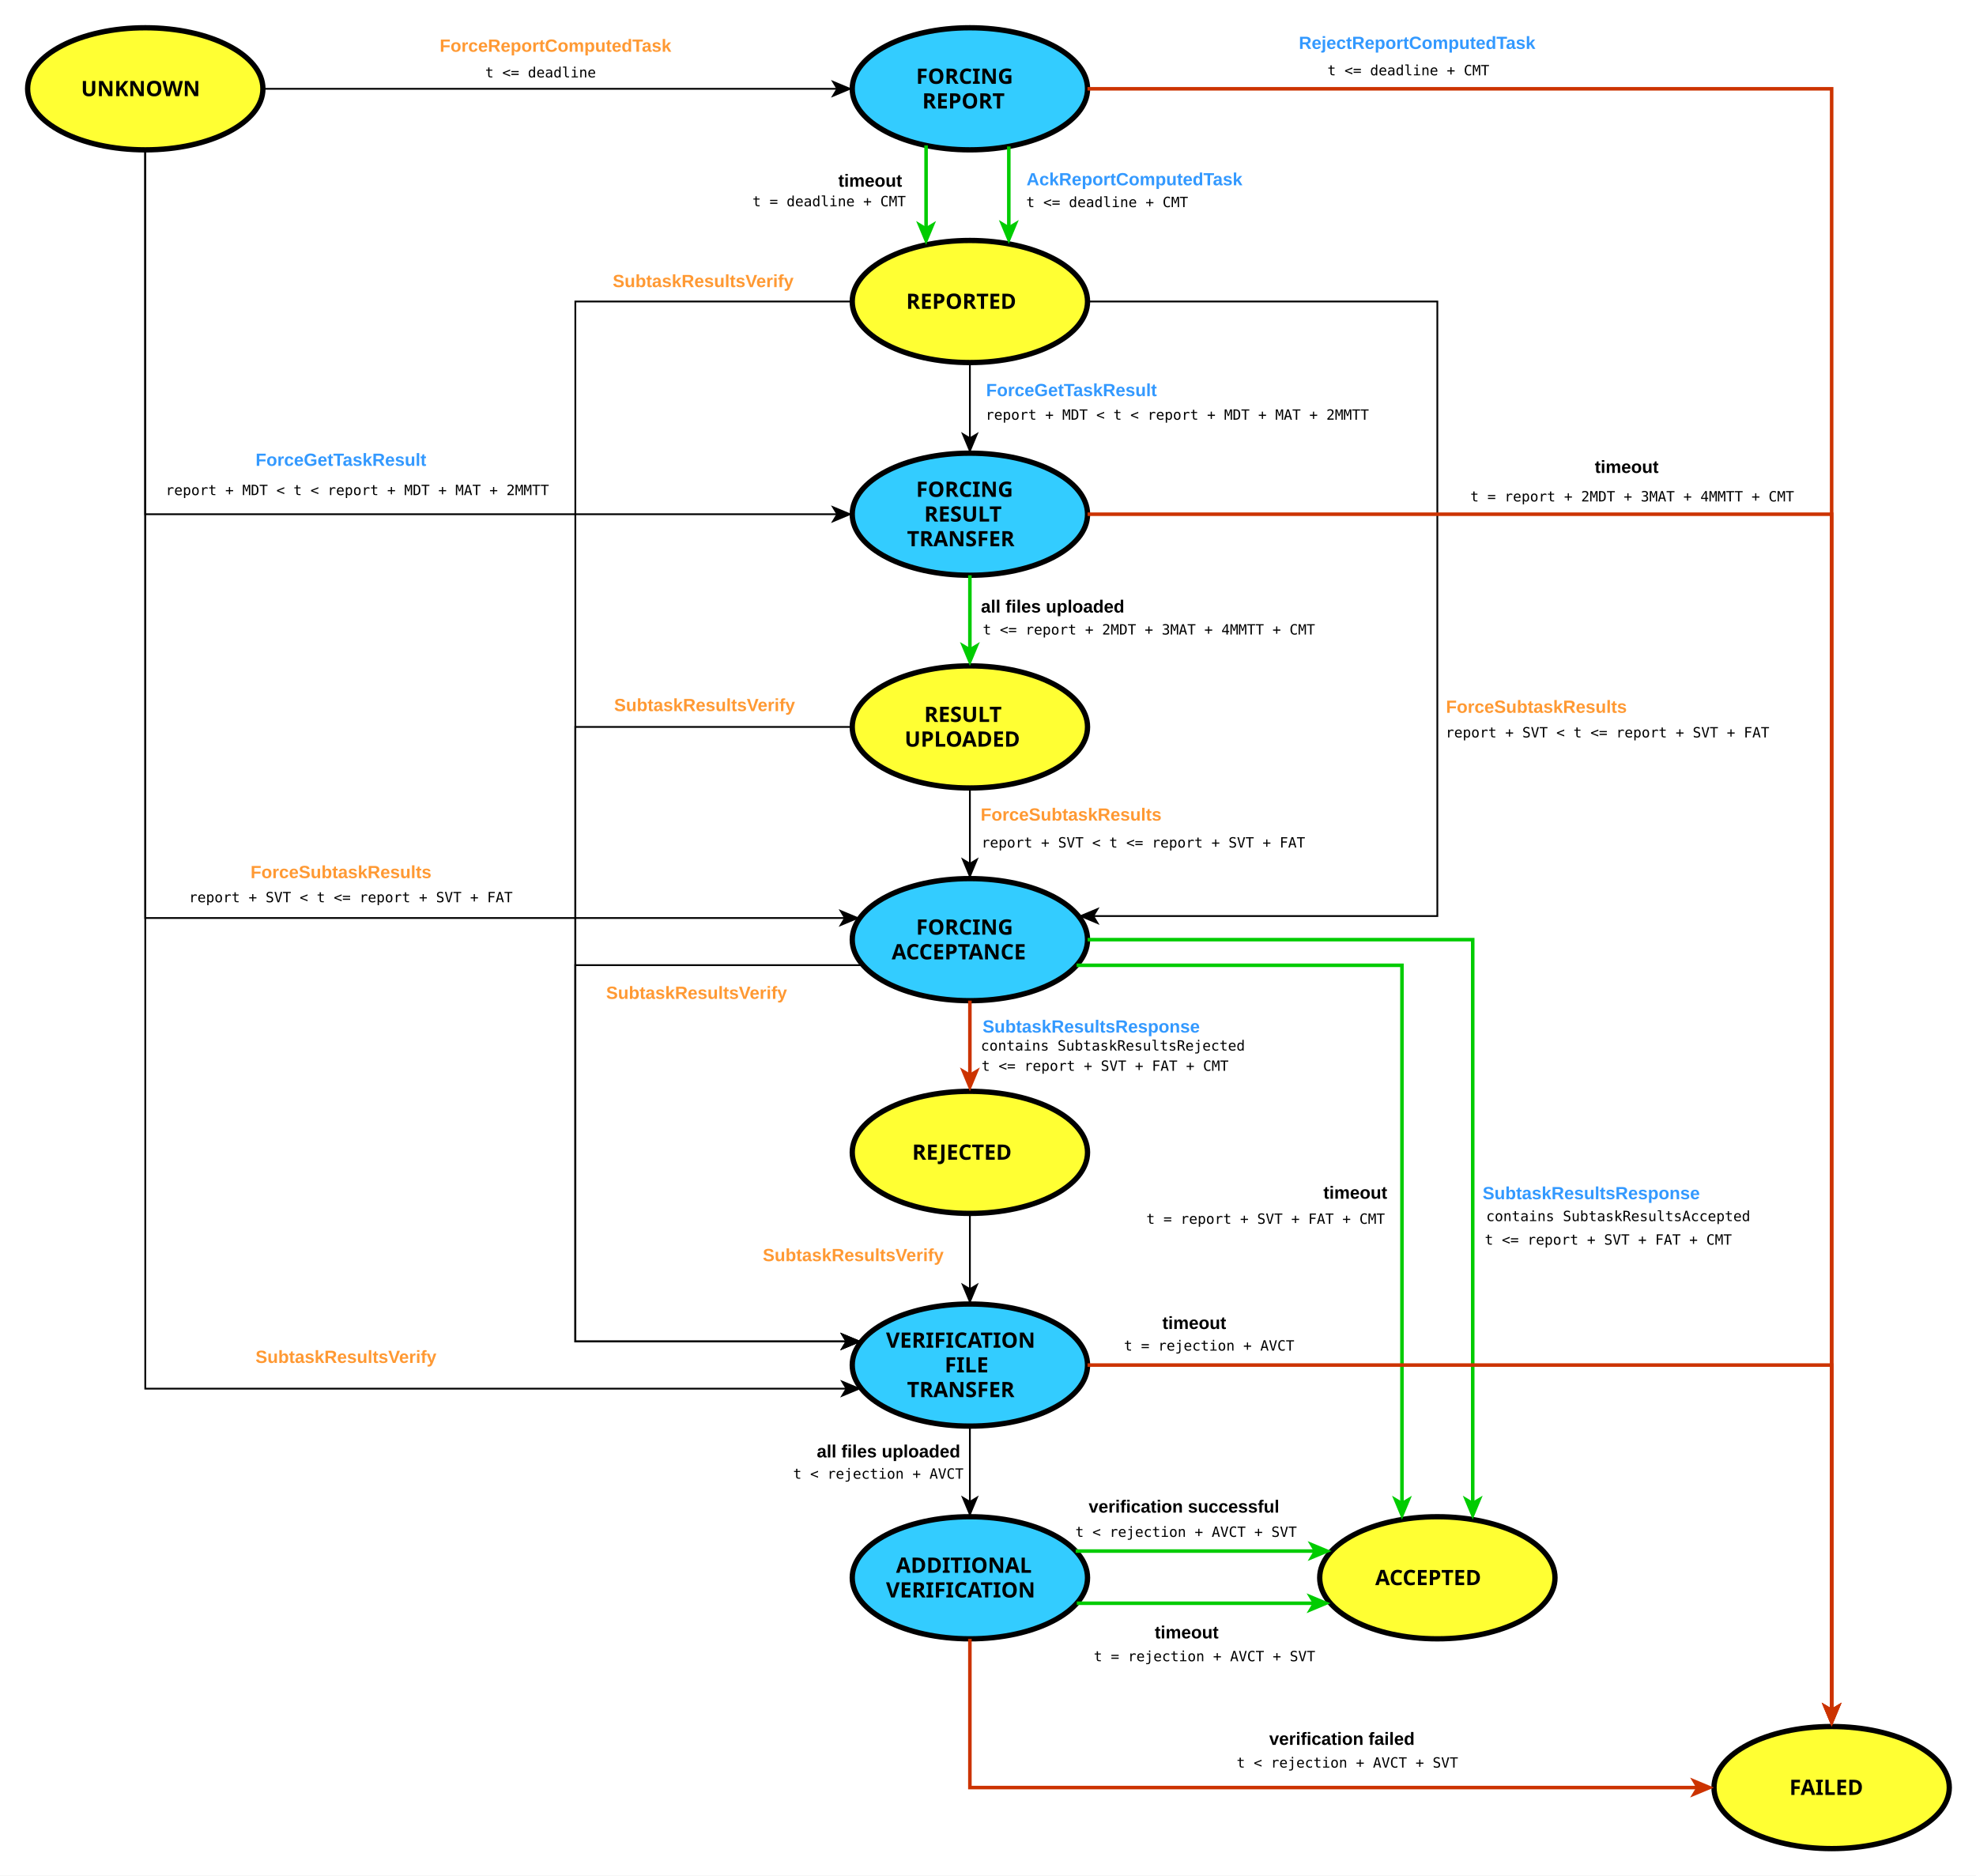
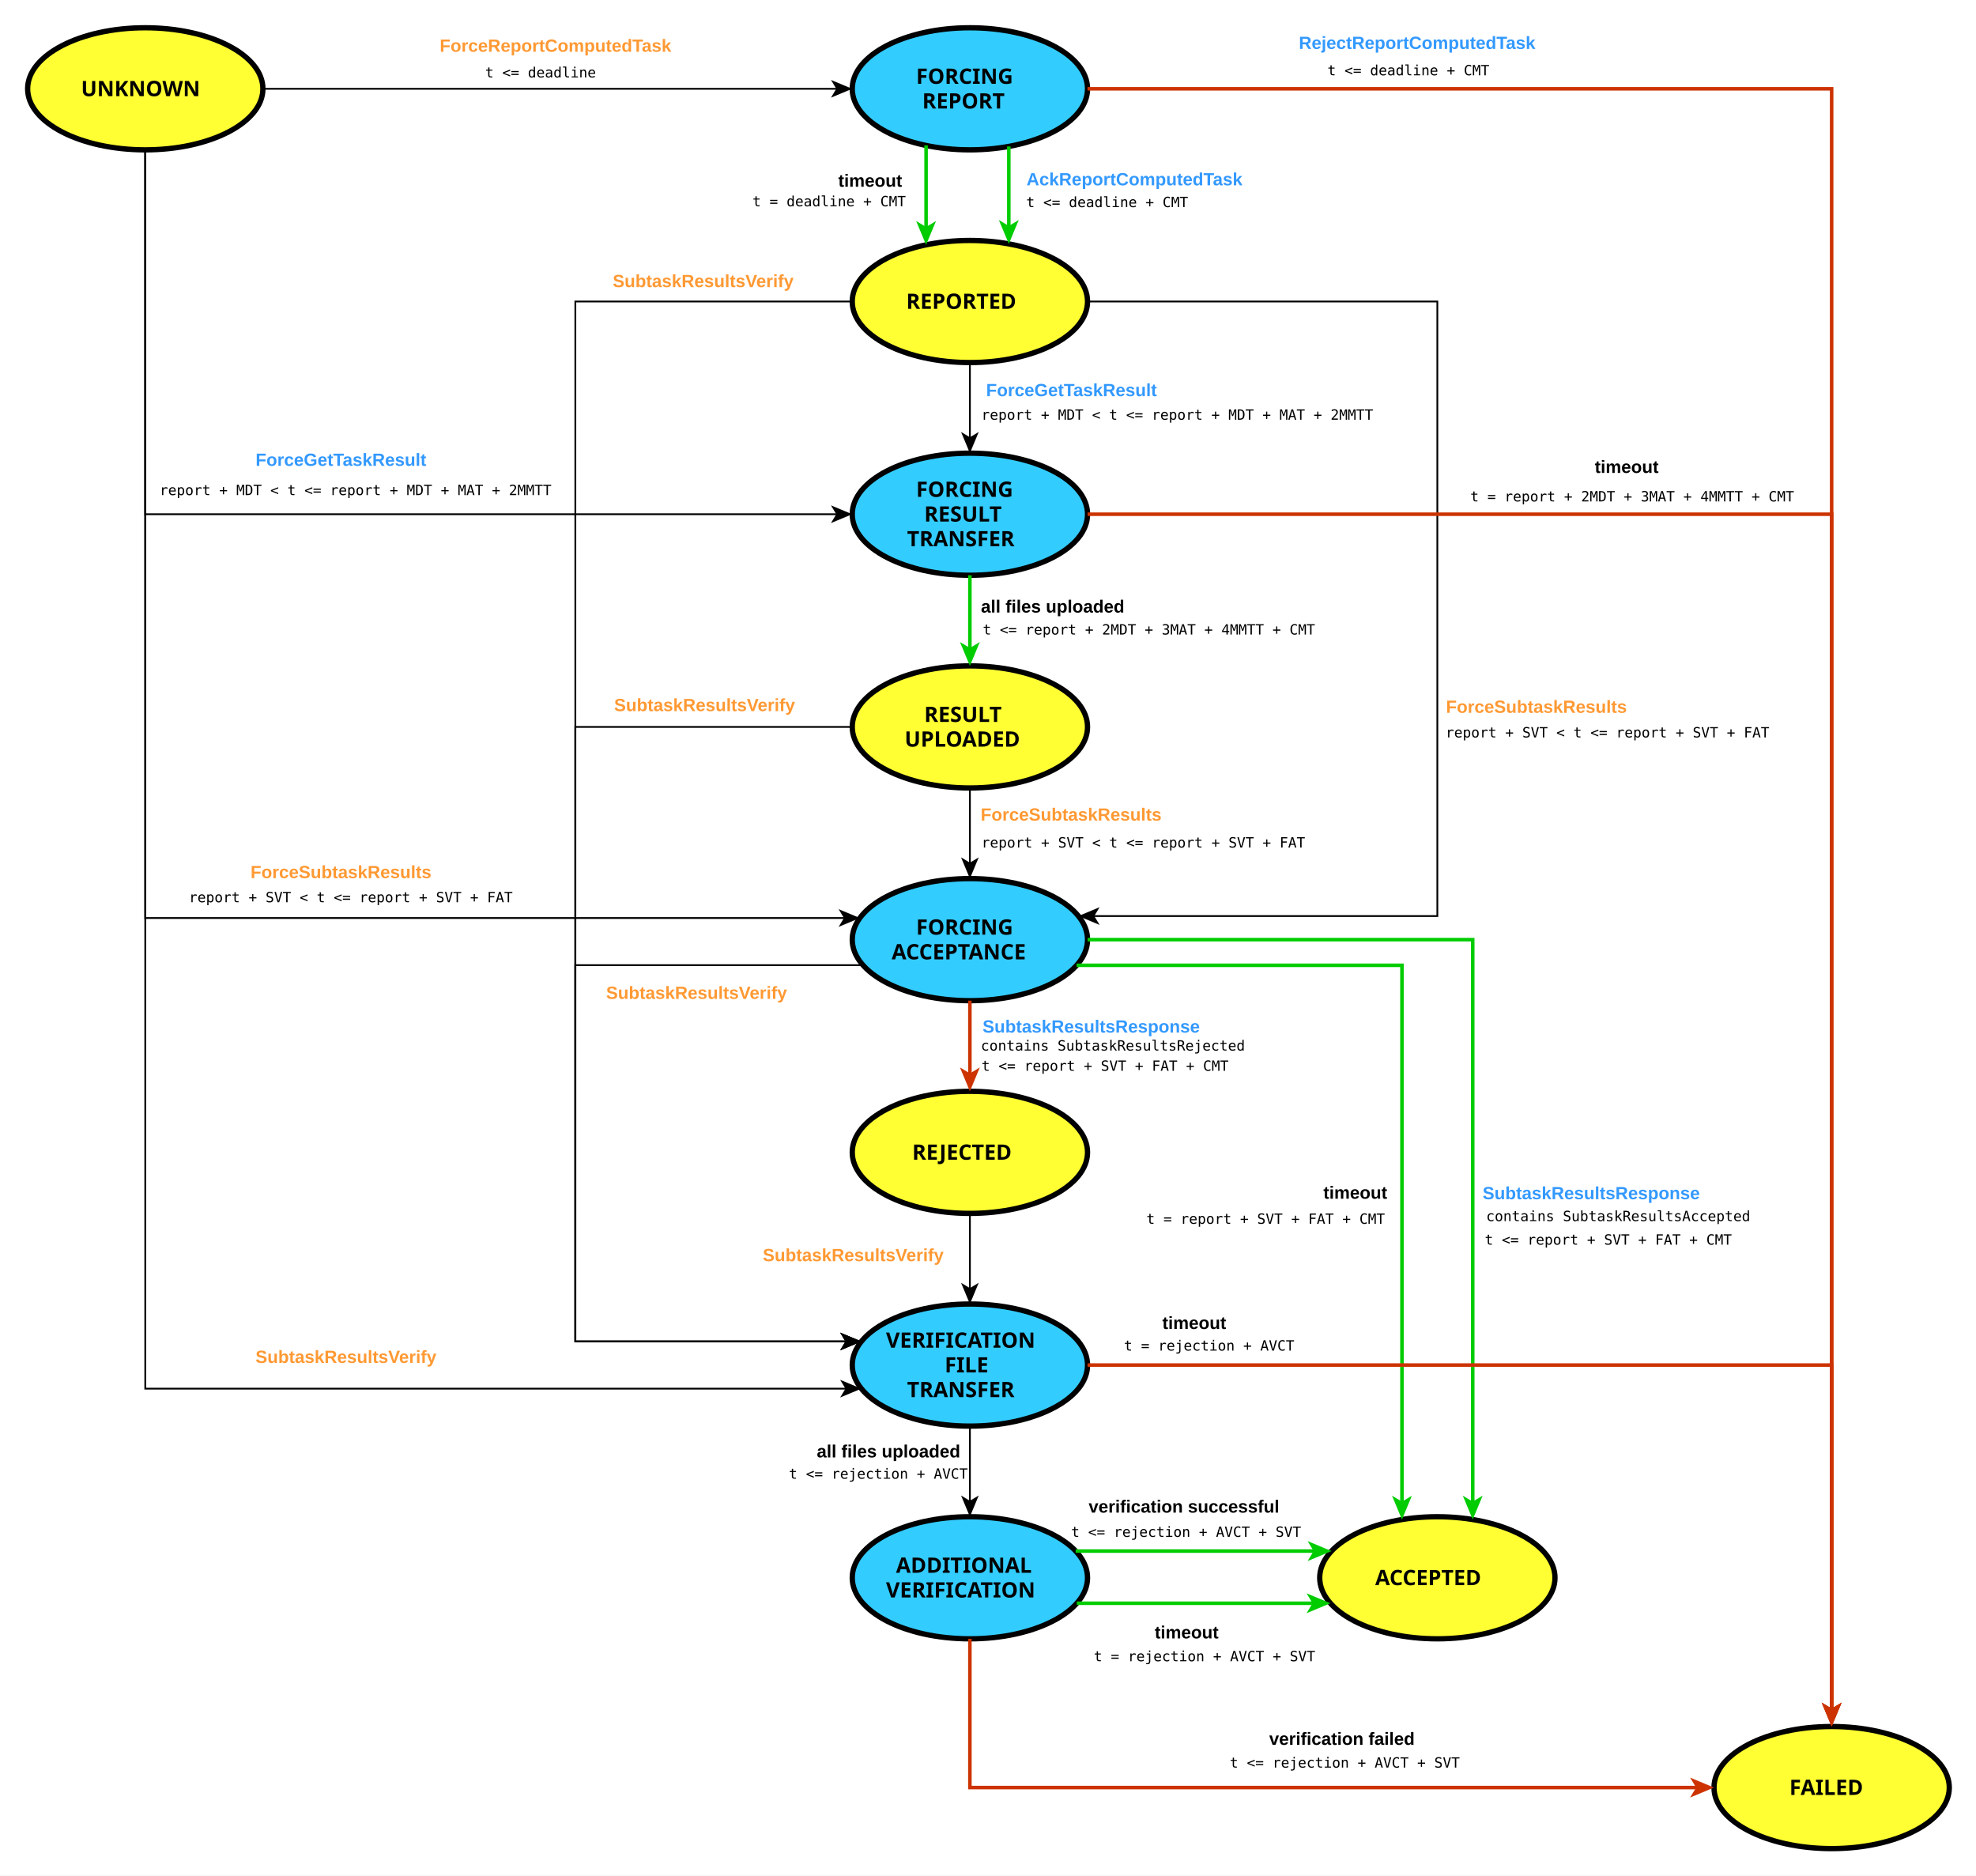
<svg xmlns="http://www.w3.org/2000/svg" fill-opacity="1" color-rendering="auto" color-interpolation="auto" text-rendering="auto" stroke="black" stroke-linecap="square" width="1117" stroke-miterlimit="10" shape-rendering="auto" stroke-opacity="1" fill="black" stroke-dasharray="none" font-weight="normal" stroke-width="1" height="1060" font-family="'Dialog'" font-style="normal" stroke-linejoin="miter" font-size="12px" stroke-dashoffset="0" image-rendering="auto">
  <defs id="genericDefs" />
  <g>
    <defs id="defs1">
      <clipPath clipPathUnits="userSpaceOnUse" id="clipPath1">
        <path d="M0 0 L1117 0 L1117 1060 L0 1060 L0 0 Z" />
      </clipPath>
      <clipPath clipPathUnits="userSpaceOnUse" id="clipPath2">
        <path d="M-449 398 L668 398 L668 1458 L-449 1458 L-449 398 Z" />
      </clipPath>
    </defs>
    <g fill="white" text-rendering="geometricPrecision" shape-rendering="geometricPrecision" transform="translate(449,-398)" stroke="white">
      <rect x="-449" width="1117" height="1060" y="398" clip-path="url(#clipPath2)" stroke="none" />
    </g>
    <g fill="rgb(255,255,51)" text-rendering="geometricPrecision" shape-rendering="geometricPrecision" transform="matrix(1,0,0,1,449,-398)" stroke="rgb(255,255,51)">
      <ellipse rx="66.5" ry="34.5" clip-path="url(#clipPath2)" cx="-366.883" cy="448.186" stroke="none" />
    </g>
    <g text-rendering="geometricPrecision" stroke-miterlimit="1.45" stroke-width="3" shape-rendering="geometricPrecision" transform="matrix(1,0,0,1,449,-398)" stroke-linecap="butt">
      <ellipse rx="66.5" fill="none" ry="34.5" clip-path="url(#clipPath2)" cx="-366.883" cy="448.186" />
      <text x="-403.188" y="452.341" clip-path="url(#clipPath2)" font-family="sans-serif" stroke="none" font-weight="bold" stroke-width="1" xml:space="preserve">UNKNOWN</text>
    </g>
    <g fill="rgb(51,204,255)" text-rendering="geometricPrecision" shape-rendering="geometricPrecision" transform="matrix(1,0,0,1,449,-398)" stroke="rgb(51,204,255)">
      <ellipse rx="66.5" ry="34.5" clip-path="url(#clipPath2)" cx="99.264" cy="448.186" stroke="none" />
    </g>
    <g text-rendering="geometricPrecision" stroke-miterlimit="1.45" stroke-width="3" shape-rendering="geometricPrecision" transform="matrix(1,0,0,1,449,-398)" stroke-linecap="butt">
      <ellipse rx="66.5" fill="none" ry="34.5" clip-path="url(#clipPath2)" cx="99.264" cy="448.186" />
      <text x="68.863" y="445.356" clip-path="url(#clipPath2)" font-family="sans-serif" stroke="none" font-weight="bold" stroke-width="1" xml:space="preserve">FORCING</text>
      <text x="72.335" y="459.325" clip-path="url(#clipPath2)" font-family="sans-serif" stroke="none" font-weight="bold" stroke-width="1" xml:space="preserve">REPORT</text>
    </g>
    <g fill="rgb(255,255,51)" text-rendering="geometricPrecision" shape-rendering="geometricPrecision" transform="matrix(1,0,0,1,449,-398)" stroke="rgb(255,255,51)">
      <ellipse rx="66.5" ry="34.5" clip-path="url(#clipPath2)" cx="99.264" cy="568.404" stroke="none" />
    </g>
    <g text-rendering="geometricPrecision" stroke-miterlimit="1.45" stroke-width="3" shape-rendering="geometricPrecision" transform="matrix(1,0,0,1,449,-398)" stroke-linecap="butt">
      <ellipse rx="66.5" fill="none" ry="34.5" clip-path="url(#clipPath2)" cx="99.264" cy="568.404" />
      <text x="63.256" y="572.558" clip-path="url(#clipPath2)" font-family="sans-serif" stroke="none" font-weight="bold" stroke-width="1" xml:space="preserve">REPORTED</text>
    </g>
    <g fill="rgb(51,204,255)" text-rendering="geometricPrecision" shape-rendering="geometricPrecision" transform="matrix(1,0,0,1,449,-398)" stroke="rgb(51,204,255)">
      <ellipse rx="66.5" ry="34.5" clip-path="url(#clipPath2)" cx="99.264" cy="688.621" stroke="none" />
    </g>
    <g text-rendering="geometricPrecision" stroke-miterlimit="1.45" stroke-width="3" shape-rendering="geometricPrecision" transform="matrix(1,0,0,1,449,-398)" stroke-linecap="butt">
      <ellipse rx="66.5" fill="none" ry="34.5" clip-path="url(#clipPath2)" cx="99.264" cy="688.621" />
      <text x="68.863" y="678.807" clip-path="url(#clipPath2)" font-family="sans-serif" stroke="none" font-weight="bold" stroke-width="1" xml:space="preserve">FORCING</text>
      <text x="73.436" y="692.775" clip-path="url(#clipPath2)" font-family="sans-serif" stroke="none" font-weight="bold" stroke-width="1" xml:space="preserve">RESULT</text>
      <text x="63.748" y="706.744" clip-path="url(#clipPath2)" font-family="sans-serif" stroke="none" font-weight="bold" stroke-width="1" xml:space="preserve">TRANSFER</text>
    </g>
    <g fill="rgb(255,255,51)" text-rendering="geometricPrecision" shape-rendering="geometricPrecision" transform="matrix(1,0,0,1,449,-398)" stroke="rgb(255,255,51)">
      <ellipse rx="66.5" ry="34.5" clip-path="url(#clipPath2)" cx="99.264" cy="808.839" stroke="none" />
    </g>
    <g text-rendering="geometricPrecision" stroke-miterlimit="1.45" stroke-width="3" shape-rendering="geometricPrecision" transform="matrix(1,0,0,1,449,-398)" stroke-linecap="butt">
      <ellipse rx="66.5" fill="none" ry="34.5" clip-path="url(#clipPath2)" cx="99.264" cy="808.839" />
      <text x="73.436" y="806.009" clip-path="url(#clipPath2)" font-family="sans-serif" stroke="none" font-weight="bold" stroke-width="1" xml:space="preserve">RESULT</text>
      <text x="62.368" y="819.977" clip-path="url(#clipPath2)" font-family="sans-serif" stroke="none" font-weight="bold" stroke-width="1" xml:space="preserve">UPLOADED</text>
    </g>
    <g fill="rgb(51,204,255)" text-rendering="geometricPrecision" shape-rendering="geometricPrecision" transform="matrix(1,0,0,1,449,-398)" stroke="rgb(51,204,255)">
      <ellipse rx="66.5" ry="34.5" clip-path="url(#clipPath2)" cx="99.264" cy="929.056" stroke="none" />
    </g>
    <g text-rendering="geometricPrecision" stroke-miterlimit="1.45" stroke-width="3" shape-rendering="geometricPrecision" transform="matrix(1,0,0,1,449,-398)" stroke-linecap="butt">
      <ellipse rx="66.5" fill="none" ry="34.5" clip-path="url(#clipPath2)" cx="99.264" cy="929.056" />
      <text x="68.863" y="926.226" clip-path="url(#clipPath2)" font-family="sans-serif" stroke="none" font-weight="bold" stroke-width="1" xml:space="preserve">FORCING</text>
      <text x="55.059" y="940.195" clip-path="url(#clipPath2)" font-family="sans-serif" stroke="none" font-weight="bold" stroke-width="1" xml:space="preserve">ACCEPTANCE</text>
    </g>
    <g fill="rgb(255,255,51)" text-rendering="geometricPrecision" shape-rendering="geometricPrecision" transform="matrix(1,0,0,1,449,-398)" stroke="rgb(255,255,51)">
      <ellipse rx="66.5" ry="34.5" clip-path="url(#clipPath2)" cx="363.505" cy="1289.709" stroke="none" />
    </g>
    <g text-rendering="geometricPrecision" stroke-miterlimit="1.45" stroke-width="3" shape-rendering="geometricPrecision" transform="matrix(1,0,0,1,449,-398)" stroke-linecap="butt">
      <ellipse rx="66.5" fill="none" ry="34.5" clip-path="url(#clipPath2)" cx="363.505" cy="1289.709" />
      <text x="328.386" y="1293.863" clip-path="url(#clipPath2)" font-family="sans-serif" stroke="none" font-weight="bold" stroke-width="1" xml:space="preserve">ACCEPTED</text>
    </g>
    <g fill="rgb(255,255,51)" text-rendering="geometricPrecision" shape-rendering="geometricPrecision" transform="matrix(1,0,0,1,449,-398)" stroke="rgb(255,255,51)">
      <ellipse rx="66.5" ry="34.5" clip-path="url(#clipPath2)" cx="99.264" cy="1049.274" stroke="none" />
    </g>
    <g text-rendering="geometricPrecision" stroke-miterlimit="1.45" stroke-width="3" shape-rendering="geometricPrecision" transform="matrix(1,0,0,1,449,-398)" stroke-linecap="butt">
      <ellipse rx="66.5" fill="none" ry="34.5" clip-path="url(#clipPath2)" cx="99.264" cy="1049.274" />
      <text x="66.639" y="1053.428" clip-path="url(#clipPath2)" font-family="sans-serif" stroke="none" font-weight="bold" stroke-width="1" xml:space="preserve">REJECTED</text>
    </g>
    <g fill="rgb(51,204,255)" text-rendering="geometricPrecision" shape-rendering="geometricPrecision" transform="matrix(1,0,0,1,449,-398)" stroke="rgb(51,204,255)">
      <ellipse rx="66.5" ry="34.5" clip-path="url(#clipPath2)" cx="99.264" cy="1169.491" stroke="none" />
    </g>
    <g text-rendering="geometricPrecision" stroke-miterlimit="1.45" stroke-width="3" shape-rendering="geometricPrecision" transform="matrix(1,0,0,1,449,-398)" stroke-linecap="butt">
      <ellipse rx="66.5" fill="none" ry="34.5" clip-path="url(#clipPath2)" cx="99.264" cy="1169.491" />
      <text x="51.845" y="1159.677" clip-path="url(#clipPath2)" font-family="sans-serif" stroke="none" font-weight="bold" stroke-width="1" xml:space="preserve">VERIFICATION</text>
      <text x="85.012" y="1173.645" clip-path="url(#clipPath2)" font-family="sans-serif" stroke="none" font-weight="bold" stroke-width="1" xml:space="preserve">FILE</text>
      <text x="63.748" y="1187.614" clip-path="url(#clipPath2)" font-family="sans-serif" stroke="none" font-weight="bold" stroke-width="1" xml:space="preserve">TRANSFER</text>
    </g>
    <g fill="rgb(255,255,51)" text-rendering="geometricPrecision" shape-rendering="geometricPrecision" transform="matrix(1,0,0,1,449,-398)" stroke="rgb(255,255,51)">
      <ellipse rx="66.5" ry="34.5" clip-path="url(#clipPath2)" cx="586.402" cy="1408.274" stroke="none" />
    </g>
    <g text-rendering="geometricPrecision" stroke-miterlimit="1.45" stroke-width="3" shape-rendering="geometricPrecision" transform="matrix(1,0,0,1,449,-398)" stroke-linecap="butt">
      <ellipse rx="66.5" fill="none" ry="34.5" clip-path="url(#clipPath2)" cx="586.402" cy="1408.274" />
      <text x="562.525" y="1412.429" clip-path="url(#clipPath2)" font-family="sans-serif" stroke="none" font-weight="bold" stroke-width="1" xml:space="preserve">FAILED</text>
    </g>
    <g fill="rgb(51,204,255)" text-rendering="geometricPrecision" shape-rendering="geometricPrecision" transform="matrix(1,0,0,1,449,-398)" stroke="rgb(51,204,255)">
      <ellipse rx="66.5" ry="34.5" clip-path="url(#clipPath2)" cx="99.264" cy="1289.709" stroke="none" />
    </g>
    <g text-rendering="geometricPrecision" stroke-miterlimit="1.45" stroke-width="3" shape-rendering="geometricPrecision" transform="matrix(1,0,0,1,449,-398)" stroke-linecap="butt">
      <ellipse rx="66.5" fill="none" ry="34.5" clip-path="url(#clipPath2)" cx="99.264" cy="1289.709" />
      <text x="57.514" y="1286.879" clip-path="url(#clipPath2)" font-family="sans-serif" stroke="none" font-weight="bold" stroke-width="1" xml:space="preserve">ADDITIONAL</text>
      <text x="51.845" y="1300.847" clip-path="url(#clipPath2)" font-family="sans-serif" stroke="none" font-weight="bold" stroke-width="1" xml:space="preserve">VERIFICATION</text>
      <path fill="none" d="M-300.399 448.186 L24.733 448.186" stroke-width="1" clip-path="url(#clipPath2)" />
      <path d="M32.733 448.186 L20.733 443.186 L23.733 448.186 L20.733 453.186 Z" stroke-width="1" clip-path="url(#clipPath2)" stroke="none" />
    </g>
    <g stroke-linecap="butt" font-size="10px" transform="matrix(1,0,0,1,449,-398)" fill="rgb(255,153,51)" text-rendering="geometricPrecision" font-family="'Arial'" shape-rendering="geometricPrecision" stroke="rgb(255,153,51)" font-weight="bold" stroke-miterlimit="1.45">
      <text x="-200.452" xml:space="preserve" y="427.253" clip-path="url(#clipPath2)" stroke="none">ForceReportComputedTask</text>
    </g>
    <g font-size="8px" stroke-linecap="butt" transform="matrix(1,0,0,1,449,-398)" text-rendering="geometricPrecision" font-family="monospace" shape-rendering="geometricPrecision" stroke-miterlimit="1.45">
      <text x="-174.716" xml:space="preserve" y="441.756" clip-path="url(#clipPath2)" stroke="none">t &lt;= deadline</text>
    </g>
    <g stroke-linecap="butt" transform="matrix(1,0,0,1,449,-398)" fill="rgb(0,204,0)" text-rendering="geometricPrecision" shape-rendering="geometricPrecision" stroke="rgb(0,204,0)" stroke-width="2" stroke-miterlimit="1.45">
      <path fill="none" d="M121.264 480.772 L121.264 526.834" clip-path="url(#clipPath2)" />
      <path d="M121.264 535.834 L126.889 522.334 L121.264 525.709 L115.639 522.334 Z" clip-path="url(#clipPath2)" stroke="none" />
    </g>
    <g stroke-linecap="butt" font-size="10px" transform="matrix(1,0,0,1,449,-398)" fill="rgb(51,153,255)" text-rendering="geometricPrecision" font-family="'Arial'" shape-rendering="geometricPrecision" stroke="rgb(51,153,255)" font-weight="bold" stroke-miterlimit="1.45">
      <text x="131.266" xml:space="preserve" y="502.739" clip-path="url(#clipPath2)" stroke="none">AckReportComputedTask</text>
    </g>
    <g font-size="8px" stroke-linecap="butt" transform="matrix(1,0,0,1,449,-398)" text-rendering="geometricPrecision" font-family="monospace" shape-rendering="geometricPrecision" stroke-miterlimit="1.45">
      <text x="131.109" xml:space="preserve" y="515.064" clip-path="url(#clipPath2)" stroke="none">t &lt;= deadline + CMT</text>
    </g>
    <g stroke-linecap="butt" transform="matrix(1,0,0,1,449,-398)" fill="rgb(0,204,0)" text-rendering="geometricPrecision" shape-rendering="geometricPrecision" stroke="rgb(0,204,0)" stroke-width="2" stroke-miterlimit="1.45">
      <path fill="none" d="M74.5 480.175 L74.5 527.395" clip-path="url(#clipPath2)" />
      <path d="M74.5 536.395 L80.125 522.895 L74.5 526.27 L68.875 522.895 Z" clip-path="url(#clipPath2)" stroke="none" />
    </g>
    <g font-size="10px" stroke-linecap="butt" transform="matrix(1,0,0,1,449,-398)" text-rendering="geometricPrecision" font-family="'Arial'" shape-rendering="geometricPrecision" font-weight="bold" stroke-miterlimit="1.45">
      <text x="24.846" xml:space="preserve" y="503.539" clip-path="url(#clipPath2)" stroke="none">timeout</text>
      <text x="-23.648" font-size="8px" y="514.584" clip-path="url(#clipPath2)" font-family="monospace" stroke="none" font-weight="normal" xml:space="preserve">t = deadline + CMT</text>
      <path fill="none" d="M-366.883 482.683 L-366.883 688.621 L24.729 688.621" clip-path="url(#clipPath2)" />
      <path d="M32.729 688.621 L20.729 683.621 L23.729 688.621 L20.729 693.621 Z" stroke="none" clip-path="url(#clipPath2)" />
      <text fill="rgb(51,153,255)" x="-304.532" xml:space="preserve" y="661.288" clip-path="url(#clipPath2)" stroke="none">ForceGetTaskResult</text>
-       <text x="-355.383" font-size="8px" y="677.815" clip-path="url(#clipPath2)" font-family="monospace" stroke="none" font-weight="normal" xml:space="preserve">report + MDT &lt; t &lt; report + MDT + MAT + 2MMTT</text>
+       <text x="-358.807" font-size="8px" y="677.815" clip-path="url(#clipPath2)" font-family="monospace" stroke="none" font-weight="normal" xml:space="preserve">report + MDT &lt; t &lt;= report + MDT + MAT + 2MMTT</text>
      <path fill="none" d="M99.264 602.904 L99.264 646.121" clip-path="url(#clipPath2)" />
      <path d="M99.264 654.121 L104.264 642.121 L99.264 645.121 L94.264 642.121 Z" stroke="none" clip-path="url(#clipPath2)" />
      <text fill="rgb(51,153,255)" x="108.437" xml:space="preserve" y="621.898" clip-path="url(#clipPath2)" stroke="none">ForceGetTaskResult</text>
-       <text x="108.095" font-size="8px" y="635.21" clip-path="url(#clipPath2)" font-family="monospace" stroke="none" font-weight="normal" xml:space="preserve">report + MDT &lt; t &lt; report + MDT + MAT + 2MMTT</text>
+       <text x="105.687" font-size="8px" y="635.21" clip-path="url(#clipPath2)" font-family="monospace" stroke="none" font-weight="normal" xml:space="preserve">report + MDT &lt; t &lt;= report + MDT + MAT + 2MMTT</text>
    </g>
    <g stroke-linecap="butt" transform="matrix(1,0,0,1,449,-398)" fill="rgb(0,204,0)" text-rendering="geometricPrecision" shape-rendering="geometricPrecision" stroke="rgb(0,204,0)" stroke-width="2" stroke-miterlimit="1.45">
      <path fill="none" d="M99.264 723.121 L99.264 765.339" clip-path="url(#clipPath2)" />
      <path d="M99.264 774.339 L104.889 760.839 L99.264 764.214 L93.639 760.839 Z" clip-path="url(#clipPath2)" stroke="none" />
    </g>
    <g font-size="10px" stroke-linecap="butt" transform="matrix(1,0,0,1,449,-398)" text-rendering="geometricPrecision" font-family="'Arial'" shape-rendering="geometricPrecision" font-weight="bold" stroke-miterlimit="1.45">
      <text x="105.501" xml:space="preserve" y="744.197" clip-path="url(#clipPath2)" stroke="none">all files uploaded</text>
      <text x="106.545" font-size="8px" y="756.619" clip-path="url(#clipPath2)" font-family="monospace" stroke="none" font-weight="normal" xml:space="preserve">t &lt;= report + 2MDT + 3MAT + 4MMTT + CMT</text>
      <path fill="none" d="M-366.883 482.685 L-366.883 916.833 L29.065 916.833" clip-path="url(#clipPath2)" />
      <path d="M37.065 916.833 L25.065 911.833 L28.065 916.833 L25.065 921.833 Z" stroke="none" clip-path="url(#clipPath2)" />
      <text fill="rgb(255,153,51)" x="-307.379" xml:space="preserve" y="894.3" clip-path="url(#clipPath2)" stroke="none">ForceSubtaskResults</text>
      <text x="-342.228" font-size="8px" y="907.922" clip-path="url(#clipPath2)" font-family="monospace" stroke="none" font-weight="normal" xml:space="preserve">report + SVT &lt; t &lt;= report + SVT + FAT</text>
      <path fill="none" d="M165.77 568.404 L363.505 568.404 L363.505 915.722 L168.583 915.722" clip-path="url(#clipPath2)" />
      <path d="M160.583 915.722 L172.583 920.722 L169.583 915.722 L172.583 910.722 Z" stroke="none" clip-path="url(#clipPath2)" />
      <text fill="rgb(255,153,51)" x="368.377" xml:space="preserve" y="800.87" clip-path="url(#clipPath2)" stroke="none">ForceSubtaskResults</text>
      <text x="368.158" font-size="8px" y="814.773" clip-path="url(#clipPath2)" font-family="monospace" stroke="none" font-weight="normal" xml:space="preserve">report + SVT &lt; t &lt;= report + SVT + FAT</text>
      <path fill="none" d="M99.264 843.353 L99.264 886.556" clip-path="url(#clipPath2)" />
      <path d="M99.264 894.556 L104.264 882.556 L99.264 885.556 L94.264 882.556 Z" stroke="none" clip-path="url(#clipPath2)" />
      <text fill="rgb(255,153,51)" x="105.337" xml:space="preserve" y="861.791" clip-path="url(#clipPath2)" stroke="none">ForceSubtaskResults</text>
      <text x="105.753" font-size="8px" y="876.999" clip-path="url(#clipPath2)" font-family="monospace" stroke="none" font-weight="normal" xml:space="preserve">report + SVT &lt; t &lt;= report + SVT + FAT</text>
    </g>
    <g stroke-linecap="butt" transform="matrix(1,0,0,1,449,-398)" fill="rgb(0,204,0)" text-rendering="geometricPrecision" shape-rendering="geometricPrecision" stroke="rgb(0,204,0)" stroke-width="2" stroke-miterlimit="1.45">
      <path fill="none" d="M165.802 929.056 L383.505 929.056 L383.505 1247.793" clip-path="url(#clipPath2)" />
      <path d="M383.505 1256.793 L389.13 1243.293 L383.505 1246.668 L377.88 1243.293 Z" clip-path="url(#clipPath2)" stroke="none" />
    </g>
    <g stroke-linecap="butt" font-size="10px" transform="matrix(1,0,0,1,449,-398)" fill="rgb(51,153,255)" text-rendering="geometricPrecision" font-family="'Arial'" shape-rendering="geometricPrecision" stroke="rgb(51,153,255)" font-weight="bold" stroke-miterlimit="1.45">
      <text x="389.09" xml:space="preserve" y="1075.769" clip-path="url(#clipPath2)" stroke="none">SubtaskResultsResponse</text>
    </g>
    <g font-size="8px" stroke-linecap="butt" transform="matrix(1,0,0,1,449,-398)" text-rendering="geometricPrecision" font-family="monospace" shape-rendering="geometricPrecision" stroke-miterlimit="1.45">
      <text x="390.31" xml:space="preserve" y="1101.438" clip-path="url(#clipPath2)" stroke="none">t &lt;= report + SVT + FAT + CMT</text>
      <text x="391.105" xml:space="preserve" y="1088.132" clip-path="url(#clipPath2)" stroke="none">contains SubtaskResultsAccepted</text>
    </g>
    <g stroke-linecap="butt" transform="matrix(1,0,0,1,449,-398)" fill="rgb(0,204,0)" text-rendering="geometricPrecision" shape-rendering="geometricPrecision" stroke="rgb(0,204,0)" stroke-width="2" stroke-miterlimit="1.45">
      <path fill="none" d="M159.579 943.555 L343.505 943.555 L343.505 1247.821" clip-path="url(#clipPath2)" />
      <path d="M343.505 1256.821 L349.13 1243.321 L343.505 1246.696 L337.88 1243.321 Z" clip-path="url(#clipPath2)" stroke="none" />
    </g>
    <g font-size="10px" stroke-linecap="butt" transform="matrix(1,0,0,1,449,-398)" text-rendering="geometricPrecision" font-family="'Arial'" shape-rendering="geometricPrecision" font-weight="bold" stroke-miterlimit="1.45">
      <text x="299.075" xml:space="preserve" y="1075.473" clip-path="url(#clipPath2)" stroke="none">timeout</text>
      <text x="199.02" font-size="8px" y="1089.656" clip-path="url(#clipPath2)" font-family="monospace" stroke="none" font-weight="normal" xml:space="preserve">t = report + SVT + FAT + CMT</text>
    </g>
    <g stroke-linecap="butt" transform="matrix(1,0,0,1,449,-398)" fill="rgb(204,51,0)" text-rendering="geometricPrecision" shape-rendering="geometricPrecision" stroke="rgb(204,51,0)" stroke-width="2" stroke-miterlimit="1.45">
      <path fill="none" d="M99.264 963.539 L99.264 1005.774" clip-path="url(#clipPath2)" />
      <path d="M99.264 1014.774 L104.889 1001.274 L99.264 1004.649 L93.639 1001.274 Z" clip-path="url(#clipPath2)" stroke="none" />
    </g>
    <g stroke-linecap="butt" font-size="10px" transform="matrix(1,0,0,1,449,-398)" fill="rgb(51,153,255)" text-rendering="geometricPrecision" font-family="'Arial'" shape-rendering="geometricPrecision" stroke="rgb(51,153,255)" font-weight="bold" stroke-miterlimit="1.45">
      <text x="106.425" xml:space="preserve" y="981.584" clip-path="url(#clipPath2)" stroke="none">SubtaskResultsResponse</text>
    </g>
    <g font-size="8px" stroke-linecap="butt" transform="matrix(1,0,0,1,449,-398)" text-rendering="geometricPrecision" font-family="monospace" shape-rendering="geometricPrecision" stroke-miterlimit="1.45">
      <text x="105.827" xml:space="preserve" y="1003.184" clip-path="url(#clipPath2)" stroke="none">t &lt;= report + SVT + FAT + CMT</text>
      <text x="105.452" xml:space="preserve" y="991.744" clip-path="url(#clipPath2)" stroke="none">contains SubtaskResultsRejected</text>
      <path fill="none" d="M-366.883 482.721 L-366.883 1182.824 L29.925 1182.824" clip-path="url(#clipPath2)" />
      <path d="M37.925 1182.824 L25.925 1177.824 L28.925 1182.824 L25.925 1187.824 Z" stroke="none" clip-path="url(#clipPath2)" />
    </g>
    <g stroke-linecap="butt" font-size="10px" transform="matrix(1,0,0,1,449,-398)" fill="rgb(255,153,51)" text-rendering="geometricPrecision" font-family="'Arial'" shape-rendering="geometricPrecision" stroke="rgb(255,153,51)" font-weight="bold" stroke-miterlimit="1.45">
      <text x="-304.563" xml:space="preserve" y="1168.291" clip-path="url(#clipPath2)" stroke="none">SubtaskResultsVerify</text>
    </g>
    <g text-rendering="geometricPrecision" stroke-miterlimit="1.45" shape-rendering="geometricPrecision" transform="matrix(1,0,0,1,449,-398)" stroke-linecap="butt">
      <path fill="none" d="M99.264 1083.774 L99.264 1126.991" clip-path="url(#clipPath2)" />
      <path d="M99.264 1134.991 L104.264 1122.991 L99.264 1125.991 L94.264 1122.991 Z" clip-path="url(#clipPath2)" stroke="none" />
    </g>
    <g stroke-linecap="butt" font-size="10px" transform="matrix(1,0,0,1,449,-398)" fill="rgb(255,153,51)" text-rendering="geometricPrecision" font-family="'Arial'" shape-rendering="geometricPrecision" stroke="rgb(255,153,51)" font-weight="bold" stroke-miterlimit="1.45">
      <text x="-17.824" xml:space="preserve" y="1110.769" clip-path="url(#clipPath2)" stroke="none">SubtaskResultsVerify</text>
    </g>
    <g text-rendering="geometricPrecision" stroke-miterlimit="1.45" shape-rendering="geometricPrecision" transform="matrix(1,0,0,1,449,-398)" stroke-linecap="butt">
      <path fill="none" d="M32.763 568.404 L-123.768 568.404 L-123.768 1156.158 L29.966 1156.158" clip-path="url(#clipPath2)" />
      <path d="M37.967 1156.158 L25.966 1151.158 L28.966 1156.158 L25.966 1161.158 Z" clip-path="url(#clipPath2)" stroke="none" />
    </g>
    <g stroke-linecap="butt" font-size="10px" transform="matrix(1,0,0,1,449,-398)" fill="rgb(255,153,51)" text-rendering="geometricPrecision" font-family="'Arial'" shape-rendering="geometricPrecision" stroke="rgb(255,153,51)" font-weight="bold" stroke-miterlimit="1.45">
      <text x="-102.653" xml:space="preserve" y="560.27" clip-path="url(#clipPath2)" stroke="none">SubtaskResultsVerify</text>
    </g>
    <g text-rendering="geometricPrecision" stroke-miterlimit="1.45" shape-rendering="geometricPrecision" transform="matrix(1,0,0,1,449,-398)" stroke-linecap="butt">
      <path fill="none" d="M32.764 808.839 L-123.768 808.839 L-123.768 1156.158 L29.921 1156.158" clip-path="url(#clipPath2)" />
      <path d="M37.921 1156.158 L25.921 1151.158 L28.921 1156.158 L25.921 1161.158 Z" clip-path="url(#clipPath2)" stroke="none" />
    </g>
    <g stroke-linecap="butt" font-size="10px" transform="matrix(1,0,0,1,449,-398)" fill="rgb(255,153,51)" text-rendering="geometricPrecision" font-family="'Arial'" shape-rendering="geometricPrecision" stroke="rgb(255,153,51)" font-weight="bold" stroke-miterlimit="1.45">
      <text x="-101.853" xml:space="preserve" y="799.905" clip-path="url(#clipPath2)" stroke="none">SubtaskResultsVerify</text>
    </g>
    <g text-rendering="geometricPrecision" stroke-miterlimit="1.45" shape-rendering="geometricPrecision" transform="matrix(1,0,0,1,449,-398)" stroke-linecap="butt">
      <path fill="none" d="M38.83 943.472 L-123.768 943.472 L-123.768 1156.158 L29.925 1156.158" clip-path="url(#clipPath2)" />
      <path d="M37.925 1156.158 L25.925 1151.158 L28.925 1156.158 L25.925 1161.158 Z" clip-path="url(#clipPath2)" stroke="none" />
    </g>
    <g stroke-linecap="butt" font-size="10px" transform="matrix(1,0,0,1,449,-398)" fill="rgb(255,153,51)" text-rendering="geometricPrecision" font-family="'Arial'" shape-rendering="geometricPrecision" stroke="rgb(255,153,51)" font-weight="bold" stroke-miterlimit="1.45">
      <text x="-106.377" xml:space="preserve" y="962.539" clip-path="url(#clipPath2)" stroke="none">SubtaskResultsVerify</text>
    </g>
    <g stroke-linecap="butt" transform="matrix(1,0,0,1,449,-398)" fill="rgb(204,51,0)" text-rendering="geometricPrecision" shape-rendering="geometricPrecision" stroke="rgb(204,51,0)" stroke-width="2" stroke-miterlimit="1.45">
      <path fill="none" d="M165.748 448.186 L586.402 448.186 L586.402 1364.748" clip-path="url(#clipPath2)" />
      <path d="M586.402 1373.748 L592.027 1360.248 L586.402 1363.623 L580.777 1360.248 Z" clip-path="url(#clipPath2)" stroke="none" />
    </g>
    <g stroke-linecap="butt" font-size="10px" transform="matrix(1,0,0,1,449,-398)" fill="rgb(51,153,255)" text-rendering="geometricPrecision" font-family="'Arial'" shape-rendering="geometricPrecision" stroke="rgb(51,153,255)" font-weight="bold" stroke-miterlimit="1.45">
      <text x="285.213" xml:space="preserve" y="425.653" clip-path="url(#clipPath2)" stroke="none">RejectReportComputedTask</text>
    </g>
    <g font-size="8px" stroke-linecap="butt" transform="matrix(1,0,0,1,449,-398)" text-rendering="geometricPrecision" font-family="monospace" shape-rendering="geometricPrecision" stroke-miterlimit="1.45">
      <text x="301.377" xml:space="preserve" y="440.556" clip-path="url(#clipPath2)" stroke="none">t &lt;= deadline + CMT</text>
    </g>
    <g stroke-linecap="butt" transform="matrix(1,0,0,1,449,-398)" fill="rgb(204,51,0)" text-rendering="geometricPrecision" shape-rendering="geometricPrecision" stroke="rgb(204,51,0)" stroke-width="2" stroke-miterlimit="1.45">
      <path fill="none" d="M165.782 688.621 L586.402 688.621 L586.402 1364.767" clip-path="url(#clipPath2)" />
      <path d="M586.402 1373.767 L592.027 1360.267 L586.402 1363.642 L580.777 1360.267 Z" clip-path="url(#clipPath2)" stroke="none" />
    </g>
    <g font-size="10px" stroke-linecap="butt" transform="matrix(1,0,0,1,449,-398)" text-rendering="geometricPrecision" font-family="'Arial'" shape-rendering="geometricPrecision" font-weight="bold" stroke-miterlimit="1.45">
      <text x="452.481" xml:space="preserve" y="665.285" clip-path="url(#clipPath2)" stroke="none">timeout</text>
      <text x="382.15" font-size="8px" y="681.391" clip-path="url(#clipPath2)" font-family="monospace" stroke="none" font-weight="normal" xml:space="preserve">t = report + 2MDT + 3MAT + 4MMTT + CMT</text>
    </g>
    <g stroke-linecap="butt" transform="matrix(1,0,0,1,449,-398)" fill="rgb(204,51,0)" text-rendering="geometricPrecision" shape-rendering="geometricPrecision" stroke="rgb(204,51,0)" stroke-width="2" stroke-miterlimit="1.45">
      <path fill="none" d="M165.764 1169.491 L586.402 1169.491 L586.402 1364.789" clip-path="url(#clipPath2)" />
      <path d="M586.402 1373.789 L592.027 1360.289 L586.402 1363.664 L580.777 1360.289 Z" clip-path="url(#clipPath2)" stroke="none" />
    </g>
    <g font-size="10px" stroke-linecap="butt" transform="matrix(1,0,0,1,449,-398)" text-rendering="geometricPrecision" font-family="'Arial'" shape-rendering="geometricPrecision" font-weight="bold" stroke-miterlimit="1.45">
      <text x="208.033" xml:space="preserve" y="1149.102" clip-path="url(#clipPath2)" stroke="none">timeout</text>
      <text x="186.349" font-size="8px" y="1161.301" clip-path="url(#clipPath2)" font-family="monospace" stroke="none" font-weight="normal" xml:space="preserve">t = rejection + AVCT</text>
      <path fill="none" d="M99.264 1203.991 L99.264 1247.209" clip-path="url(#clipPath2)" />
      <path d="M99.264 1255.209 L104.264 1243.209 L99.264 1246.209 L94.264 1243.209 Z" stroke="none" clip-path="url(#clipPath2)" />
      <text x="12.72" xml:space="preserve" y="1221.682" clip-path="url(#clipPath2)" stroke="none">all files uploaded</text>
-       <text x="-0.659" font-size="8px" y="1233.726" clip-path="url(#clipPath2)" font-family="monospace" stroke="none" font-weight="normal" xml:space="preserve">t &lt; rejection + AVCT</text>
+       <text x="-3.068" font-size="8px" y="1233.726" clip-path="url(#clipPath2)" font-family="monospace" stroke="none" font-weight="normal" xml:space="preserve">t &lt;= rejection + AVCT</text>
    </g>
    <g stroke-linecap="butt" transform="matrix(1,0,0,1,449,-398)" fill="rgb(0,204,0)" text-rendering="geometricPrecision" shape-rendering="geometricPrecision" stroke="rgb(0,204,0)" stroke-width="2" stroke-miterlimit="1.45">
      <path fill="none" d="M159.052 1274.617 L294.692 1274.617" clip-path="url(#clipPath2)" />
      <path d="M303.692 1274.617 L290.192 1268.992 L293.567 1274.617 L290.192 1280.242 Z" clip-path="url(#clipPath2)" stroke="none" />
    </g>
    <g font-size="10px" stroke-linecap="butt" transform="matrix(1,0,0,1,449,-398)" text-rendering="geometricPrecision" font-family="'Arial'" shape-rendering="geometricPrecision" font-weight="bold" stroke-miterlimit="1.45">
      <text x="166.364" xml:space="preserve" y="1252.884" clip-path="url(#clipPath2)" stroke="none">verification successful</text>
-       <text x="158.871" font-size="8px" y="1266.587" clip-path="url(#clipPath2)" font-family="monospace" stroke="none" font-weight="normal" xml:space="preserve">t &lt; rejection + AVCT + SVT</text>
+       <text x="156.463" font-size="8px" y="1266.587" clip-path="url(#clipPath2)" font-family="monospace" stroke="none" font-weight="normal" xml:space="preserve">t &lt;= rejection + AVCT + SVT</text>
    </g>
    <g stroke-linecap="butt" transform="matrix(1,0,0,1,449,-398)" fill="rgb(204,51,0)" text-rendering="geometricPrecision" shape-rendering="geometricPrecision" stroke="rgb(204,51,0)" stroke-width="2" stroke-miterlimit="1.45">
      <path fill="none" d="M99.264 1324.209 L99.264 1408.274 L510.902 1408.274" clip-path="url(#clipPath2)" />
      <path d="M519.902 1408.274 L506.402 1402.649 L509.777 1408.274 L506.402 1413.899 Z" clip-path="url(#clipPath2)" stroke="none" />
    </g>
    <g font-size="10px" stroke-linecap="butt" transform="matrix(1,0,0,1,449,-398)" text-rendering="geometricPrecision" font-family="'Arial'" shape-rendering="geometricPrecision" font-weight="bold" stroke-miterlimit="1.45">
      <text x="268.455" xml:space="preserve" y="1384.141" clip-path="url(#clipPath2)" stroke="none">verification failed</text>
-       <text x="250.037" font-size="8px" y="1396.995" clip-path="url(#clipPath2)" font-family="monospace" stroke="none" font-weight="normal" xml:space="preserve">t &lt; rejection + AVCT + SVT</text>
+       <text x="246.165" font-size="8px" y="1396.995" clip-path="url(#clipPath2)" font-family="monospace" stroke="none" font-weight="normal" xml:space="preserve">t &lt;= rejection + AVCT + SVT</text>
    </g>
    <g stroke-linecap="butt" transform="matrix(1,0,0,1,449,-398)" fill="rgb(0,204,0)" text-rendering="geometricPrecision" shape-rendering="geometricPrecision" stroke="rgb(0,204,0)" stroke-width="2" stroke-miterlimit="1.45">
      <path fill="none" d="M159.697 1304.109 L294.081 1304.109" clip-path="url(#clipPath2)" />
      <path d="M303.081 1304.109 L289.581 1298.484 L292.956 1304.109 L289.581 1309.734 Z" clip-path="url(#clipPath2)" stroke="none" />
    </g>
    <g font-size="10px" stroke-linecap="butt" transform="matrix(1,0,0,1,449,-398)" text-rendering="geometricPrecision" font-family="'Arial'" shape-rendering="geometricPrecision" font-weight="bold" stroke-miterlimit="1.45">
      <text x="203.73" xml:space="preserve" y="1323.975" clip-path="url(#clipPath2)" stroke="none">timeout</text>
      <text x="169.271" font-size="8px" y="1336.878" clip-path="url(#clipPath2)" font-family="monospace" stroke="none" font-weight="normal" xml:space="preserve">t = rejection + AVCT + SVT</text>
    </g>
  </g>
</svg>
